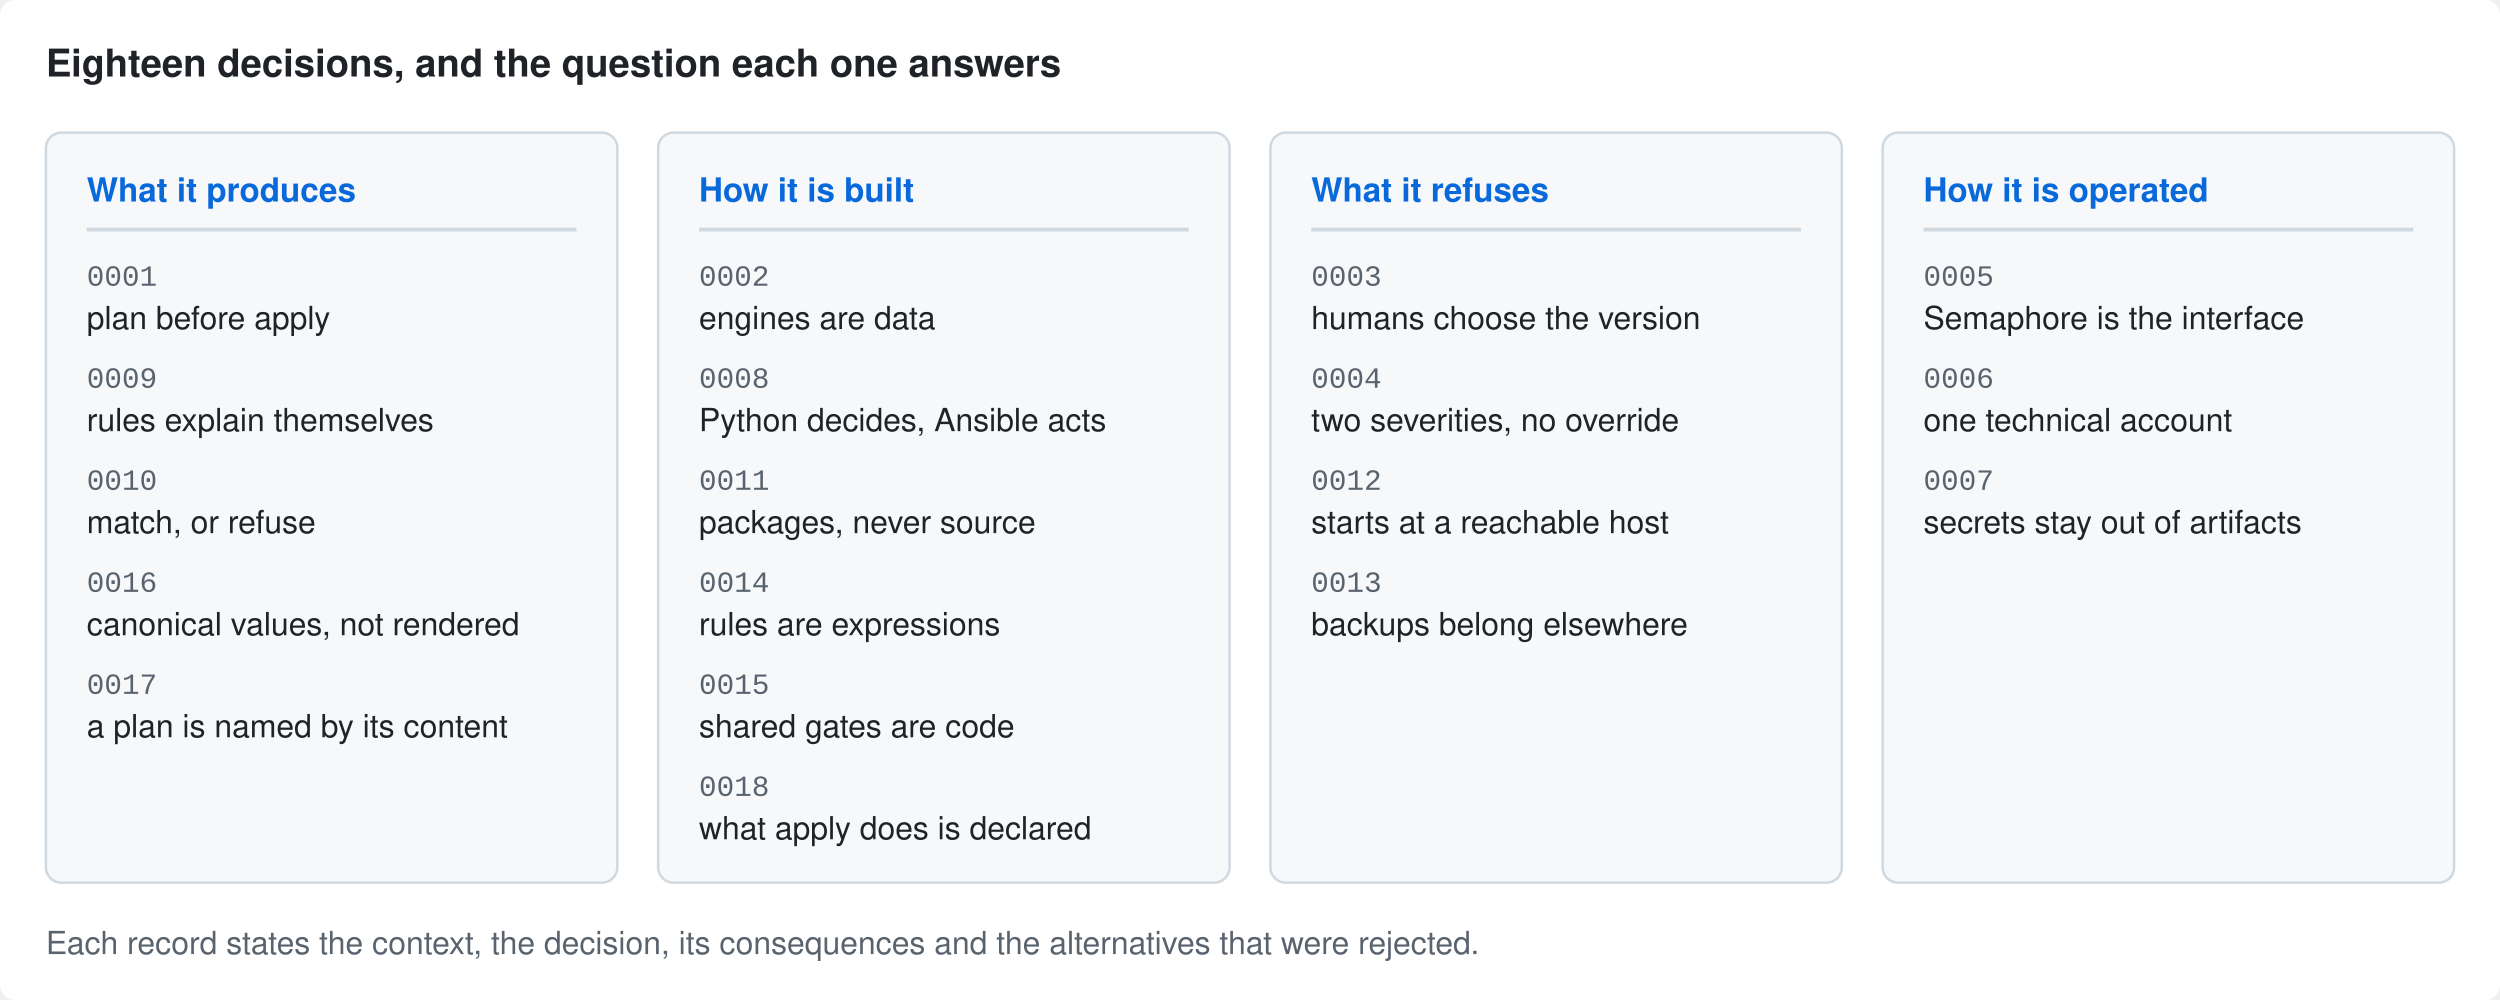
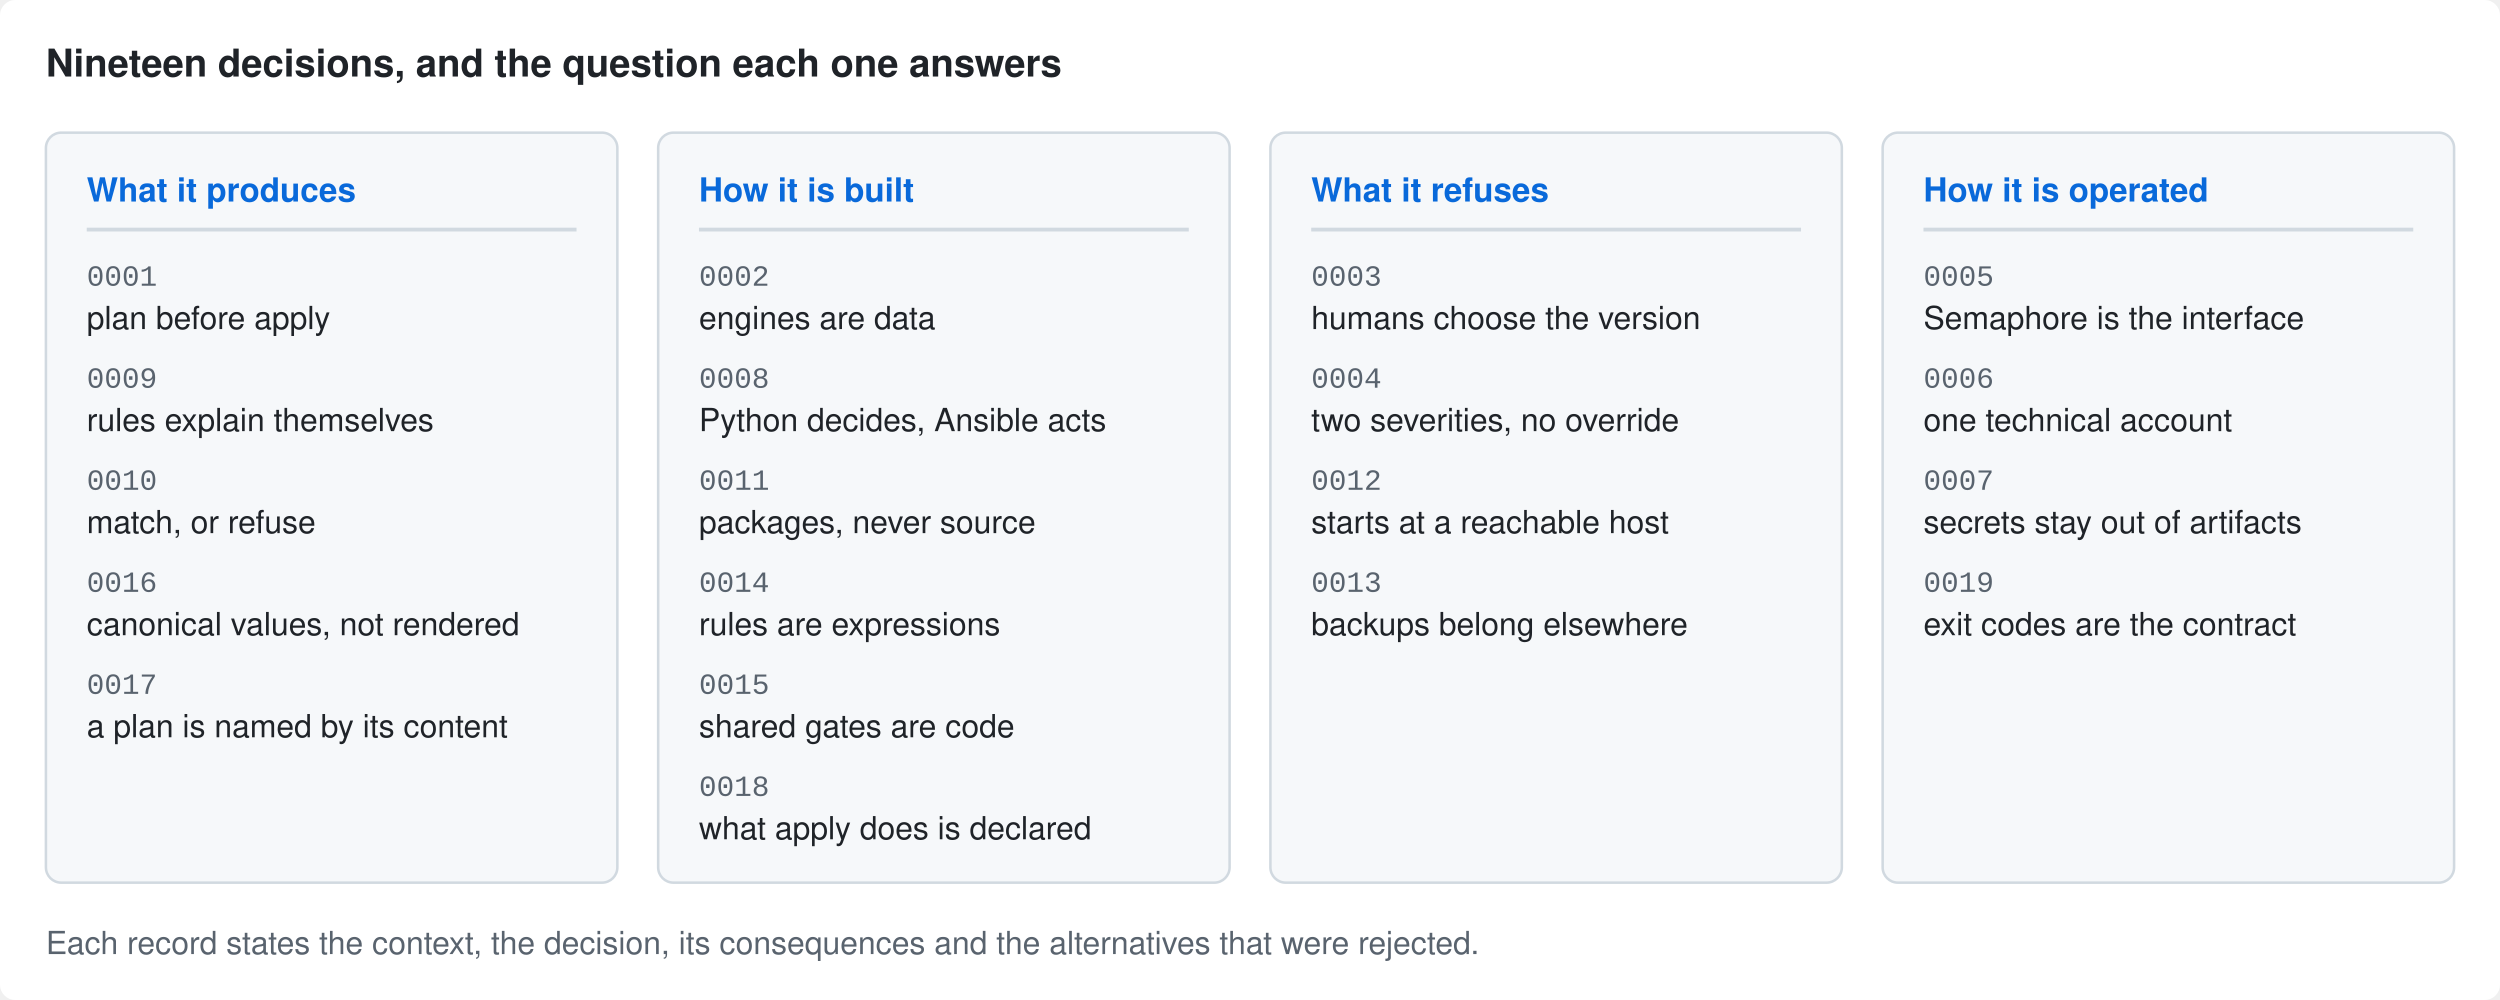
<svg xmlns="http://www.w3.org/2000/svg" width="980" height="392" viewBox="0 0 980 392" role="img">
  <defs>
    <marker id="arrow" viewBox="0 0 10 10" refX="9" refY="5" markerWidth="6" markerHeight="6" orient="auto">
      <path d="M 0 0 L 10 5 L 0 10 z" fill="context-stroke" />
    </marker>
  </defs>
  <rect x="0" y="0" width="980" height="392" rx="6" fill="#ffffff" stroke="none" stroke-width="1" />
-   <text x="18.0" y="30" fill="#1f2328" font-family="-apple-system, BlinkMacSystemFont, 'Segoe UI', Helvetica, Arial, sans-serif" font-size="15" font-weight="600" text-anchor="start" letter-spacing="normal" xml:space="preserve">Eighteen decisions, and the question each one answers</text>
+   <text x="18.0" y="30" fill="#1f2328" font-family="-apple-system, BlinkMacSystemFont, 'Segoe UI', Helvetica, Arial, sans-serif" font-size="15" font-weight="600" text-anchor="start" letter-spacing="normal" xml:space="preserve">Nineteen decisions, and the question each one answers</text>
  <rect x="18.0" y="52.0" width="224.0" height="294.0" rx="6" fill="#f6f8fa" stroke="#d1d9e0" stroke-width="1" />
  <text x="34.0" y="79.0" fill="#0969da" font-family="-apple-system, BlinkMacSystemFont, 'Segoe UI', Helvetica, Arial, sans-serif" font-size="13" font-weight="600" text-anchor="start" letter-spacing="normal" xml:space="preserve">What it produces</text>
  <line x1="34.0" y1="90.0" x2="226.0" y2="90.0" stroke="#d1d9e0" stroke-width="1.5" />
  <text x="34.0" y="112.0" fill="#59636e" font-family="ui-monospace, SFMono-Regular, Menlo, Consolas, 'Liberation Mono', monospace" font-size="11.5" font-weight="normal" text-anchor="start" letter-spacing="normal" xml:space="preserve">0001</text>
  <text x="34.0" y="129.0" fill="#1f2328" font-family="-apple-system, BlinkMacSystemFont, 'Segoe UI', Helvetica, Arial, sans-serif" font-size="12.5" font-weight="normal" text-anchor="start" letter-spacing="normal" xml:space="preserve">plan before apply</text>
  <text x="34.0" y="152.0" fill="#59636e" font-family="ui-monospace, SFMono-Regular, Menlo, Consolas, 'Liberation Mono', monospace" font-size="11.5" font-weight="normal" text-anchor="start" letter-spacing="normal" xml:space="preserve">0009</text>
  <text x="34.0" y="169.0" fill="#1f2328" font-family="-apple-system, BlinkMacSystemFont, 'Segoe UI', Helvetica, Arial, sans-serif" font-size="12.5" font-weight="normal" text-anchor="start" letter-spacing="normal" xml:space="preserve">rules explain themselves</text>
  <text x="34.0" y="192.0" fill="#59636e" font-family="ui-monospace, SFMono-Regular, Menlo, Consolas, 'Liberation Mono', monospace" font-size="11.5" font-weight="normal" text-anchor="start" letter-spacing="normal" xml:space="preserve">0010</text>
  <text x="34.0" y="209.0" fill="#1f2328" font-family="-apple-system, BlinkMacSystemFont, 'Segoe UI', Helvetica, Arial, sans-serif" font-size="12.5" font-weight="normal" text-anchor="start" letter-spacing="normal" xml:space="preserve">match, or refuse</text>
  <text x="34.0" y="232.0" fill="#59636e" font-family="ui-monospace, SFMono-Regular, Menlo, Consolas, 'Liberation Mono', monospace" font-size="11.5" font-weight="normal" text-anchor="start" letter-spacing="normal" xml:space="preserve">0016</text>
  <text x="34.0" y="249.0" fill="#1f2328" font-family="-apple-system, BlinkMacSystemFont, 'Segoe UI', Helvetica, Arial, sans-serif" font-size="12.5" font-weight="normal" text-anchor="start" letter-spacing="normal" xml:space="preserve">canonical values, not rendered</text>
  <text x="34.0" y="272.0" fill="#59636e" font-family="ui-monospace, SFMono-Regular, Menlo, Consolas, 'Liberation Mono', monospace" font-size="11.5" font-weight="normal" text-anchor="start" letter-spacing="normal" xml:space="preserve">0017</text>
  <text x="34.0" y="289.0" fill="#1f2328" font-family="-apple-system, BlinkMacSystemFont, 'Segoe UI', Helvetica, Arial, sans-serif" font-size="12.5" font-weight="normal" text-anchor="start" letter-spacing="normal" xml:space="preserve">a plan is named by its content</text>
  <rect x="258.0" y="52.0" width="224.0" height="294.0" rx="6" fill="#f6f8fa" stroke="#d1d9e0" stroke-width="1" />
  <text x="274.0" y="79.0" fill="#0969da" font-family="-apple-system, BlinkMacSystemFont, 'Segoe UI', Helvetica, Arial, sans-serif" font-size="13" font-weight="600" text-anchor="start" letter-spacing="normal" xml:space="preserve">How it is built</text>
  <line x1="274.0" y1="90.0" x2="466.0" y2="90.0" stroke="#d1d9e0" stroke-width="1.5" />
  <text x="274.0" y="112.0" fill="#59636e" font-family="ui-monospace, SFMono-Regular, Menlo, Consolas, 'Liberation Mono', monospace" font-size="11.5" font-weight="normal" text-anchor="start" letter-spacing="normal" xml:space="preserve">0002</text>
  <text x="274.0" y="129.0" fill="#1f2328" font-family="-apple-system, BlinkMacSystemFont, 'Segoe UI', Helvetica, Arial, sans-serif" font-size="12.5" font-weight="normal" text-anchor="start" letter-spacing="normal" xml:space="preserve">engines are data</text>
  <text x="274.0" y="152.0" fill="#59636e" font-family="ui-monospace, SFMono-Regular, Menlo, Consolas, 'Liberation Mono', monospace" font-size="11.5" font-weight="normal" text-anchor="start" letter-spacing="normal" xml:space="preserve">0008</text>
  <text x="274.0" y="169.0" fill="#1f2328" font-family="-apple-system, BlinkMacSystemFont, 'Segoe UI', Helvetica, Arial, sans-serif" font-size="12.5" font-weight="normal" text-anchor="start" letter-spacing="normal" xml:space="preserve">Python decides, Ansible acts</text>
  <text x="274.0" y="192.0" fill="#59636e" font-family="ui-monospace, SFMono-Regular, Menlo, Consolas, 'Liberation Mono', monospace" font-size="11.5" font-weight="normal" text-anchor="start" letter-spacing="normal" xml:space="preserve">0011</text>
  <text x="274.0" y="209.0" fill="#1f2328" font-family="-apple-system, BlinkMacSystemFont, 'Segoe UI', Helvetica, Arial, sans-serif" font-size="12.5" font-weight="normal" text-anchor="start" letter-spacing="normal" xml:space="preserve">packages, never source</text>
  <text x="274.0" y="232.0" fill="#59636e" font-family="ui-monospace, SFMono-Regular, Menlo, Consolas, 'Liberation Mono', monospace" font-size="11.5" font-weight="normal" text-anchor="start" letter-spacing="normal" xml:space="preserve">0014</text>
  <text x="274.0" y="249.0" fill="#1f2328" font-family="-apple-system, BlinkMacSystemFont, 'Segoe UI', Helvetica, Arial, sans-serif" font-size="12.5" font-weight="normal" text-anchor="start" letter-spacing="normal" xml:space="preserve">rules are expressions</text>
  <text x="274.0" y="272.0" fill="#59636e" font-family="ui-monospace, SFMono-Regular, Menlo, Consolas, 'Liberation Mono', monospace" font-size="11.5" font-weight="normal" text-anchor="start" letter-spacing="normal" xml:space="preserve">0015</text>
  <text x="274.0" y="289.0" fill="#1f2328" font-family="-apple-system, BlinkMacSystemFont, 'Segoe UI', Helvetica, Arial, sans-serif" font-size="12.5" font-weight="normal" text-anchor="start" letter-spacing="normal" xml:space="preserve">shared gates are code</text>
  <text x="274.0" y="312.0" fill="#59636e" font-family="ui-monospace, SFMono-Regular, Menlo, Consolas, 'Liberation Mono', monospace" font-size="11.5" font-weight="normal" text-anchor="start" letter-spacing="normal" xml:space="preserve">0018</text>
  <text x="274.0" y="329.0" fill="#1f2328" font-family="-apple-system, BlinkMacSystemFont, 'Segoe UI', Helvetica, Arial, sans-serif" font-size="12.5" font-weight="normal" text-anchor="start" letter-spacing="normal" xml:space="preserve">what apply does is declared</text>
  <rect x="498.0" y="52.0" width="224.0" height="294.0" rx="6" fill="#f6f8fa" stroke="#d1d9e0" stroke-width="1" />
  <text x="514.0" y="79.0" fill="#0969da" font-family="-apple-system, BlinkMacSystemFont, 'Segoe UI', Helvetica, Arial, sans-serif" font-size="13" font-weight="600" text-anchor="start" letter-spacing="normal" xml:space="preserve">What it refuses</text>
  <line x1="514.0" y1="90.0" x2="706.0" y2="90.0" stroke="#d1d9e0" stroke-width="1.5" />
  <text x="514.0" y="112.0" fill="#59636e" font-family="ui-monospace, SFMono-Regular, Menlo, Consolas, 'Liberation Mono', monospace" font-size="11.5" font-weight="normal" text-anchor="start" letter-spacing="normal" xml:space="preserve">0003</text>
  <text x="514.0" y="129.0" fill="#1f2328" font-family="-apple-system, BlinkMacSystemFont, 'Segoe UI', Helvetica, Arial, sans-serif" font-size="12.5" font-weight="normal" text-anchor="start" letter-spacing="normal" xml:space="preserve">humans choose the version</text>
  <text x="514.0" y="152.0" fill="#59636e" font-family="ui-monospace, SFMono-Regular, Menlo, Consolas, 'Liberation Mono', monospace" font-size="11.5" font-weight="normal" text-anchor="start" letter-spacing="normal" xml:space="preserve">0004</text>
  <text x="514.0" y="169.0" fill="#1f2328" font-family="-apple-system, BlinkMacSystemFont, 'Segoe UI', Helvetica, Arial, sans-serif" font-size="12.5" font-weight="normal" text-anchor="start" letter-spacing="normal" xml:space="preserve">two severities, no override</text>
  <text x="514.0" y="192.0" fill="#59636e" font-family="ui-monospace, SFMono-Regular, Menlo, Consolas, 'Liberation Mono', monospace" font-size="11.5" font-weight="normal" text-anchor="start" letter-spacing="normal" xml:space="preserve">0012</text>
  <text x="514.0" y="209.0" fill="#1f2328" font-family="-apple-system, BlinkMacSystemFont, 'Segoe UI', Helvetica, Arial, sans-serif" font-size="12.5" font-weight="normal" text-anchor="start" letter-spacing="normal" xml:space="preserve">starts at a reachable host</text>
  <text x="514.0" y="232.0" fill="#59636e" font-family="ui-monospace, SFMono-Regular, Menlo, Consolas, 'Liberation Mono', monospace" font-size="11.5" font-weight="normal" text-anchor="start" letter-spacing="normal" xml:space="preserve">0013</text>
  <text x="514.0" y="249.0" fill="#1f2328" font-family="-apple-system, BlinkMacSystemFont, 'Segoe UI', Helvetica, Arial, sans-serif" font-size="12.5" font-weight="normal" text-anchor="start" letter-spacing="normal" xml:space="preserve">backups belong elsewhere</text>
  <rect x="738.0" y="52.0" width="224.0" height="294.0" rx="6" fill="#f6f8fa" stroke="#d1d9e0" stroke-width="1" />
  <text x="754.0" y="79.0" fill="#0969da" font-family="-apple-system, BlinkMacSystemFont, 'Segoe UI', Helvetica, Arial, sans-serif" font-size="13" font-weight="600" text-anchor="start" letter-spacing="normal" xml:space="preserve">How it is operated</text>
  <line x1="754.0" y1="90.0" x2="946.0" y2="90.0" stroke="#d1d9e0" stroke-width="1.5" />
  <text x="754.0" y="112.0" fill="#59636e" font-family="ui-monospace, SFMono-Regular, Menlo, Consolas, 'Liberation Mono', monospace" font-size="11.5" font-weight="normal" text-anchor="start" letter-spacing="normal" xml:space="preserve">0005</text>
  <text x="754.0" y="129.0" fill="#1f2328" font-family="-apple-system, BlinkMacSystemFont, 'Segoe UI', Helvetica, Arial, sans-serif" font-size="12.5" font-weight="normal" text-anchor="start" letter-spacing="normal" xml:space="preserve">Semaphore is the interface</text>
  <text x="754.0" y="152.0" fill="#59636e" font-family="ui-monospace, SFMono-Regular, Menlo, Consolas, 'Liberation Mono', monospace" font-size="11.5" font-weight="normal" text-anchor="start" letter-spacing="normal" xml:space="preserve">0006</text>
  <text x="754.0" y="169.0" fill="#1f2328" font-family="-apple-system, BlinkMacSystemFont, 'Segoe UI', Helvetica, Arial, sans-serif" font-size="12.5" font-weight="normal" text-anchor="start" letter-spacing="normal" xml:space="preserve">one technical account</text>
  <text x="754.0" y="192.0" fill="#59636e" font-family="ui-monospace, SFMono-Regular, Menlo, Consolas, 'Liberation Mono', monospace" font-size="11.5" font-weight="normal" text-anchor="start" letter-spacing="normal" xml:space="preserve">0007</text>
  <text x="754.0" y="209.0" fill="#1f2328" font-family="-apple-system, BlinkMacSystemFont, 'Segoe UI', Helvetica, Arial, sans-serif" font-size="12.5" font-weight="normal" text-anchor="start" letter-spacing="normal" xml:space="preserve">secrets stay out of artifacts</text>
+   <text x="754.0" y="232.0" fill="#59636e" font-family="ui-monospace, SFMono-Regular, Menlo, Consolas, 'Liberation Mono', monospace" font-size="11.5" font-weight="normal" text-anchor="start" letter-spacing="normal" xml:space="preserve">0019</text>
+   <text x="754.0" y="249.0" fill="#1f2328" font-family="-apple-system, BlinkMacSystemFont, 'Segoe UI', Helvetica, Arial, sans-serif" font-size="12.5" font-weight="normal" text-anchor="start" letter-spacing="normal" xml:space="preserve">exit codes are the contract</text>
  <text x="18.0" y="374" fill="#59636e" font-family="-apple-system, BlinkMacSystemFont, 'Segoe UI', Helvetica, Arial, sans-serif" font-size="12.5" font-weight="normal" text-anchor="start" letter-spacing="normal" xml:space="preserve">Each record states the context, the decision, its consequences and the alternatives that were rejected.</text>
</svg>
